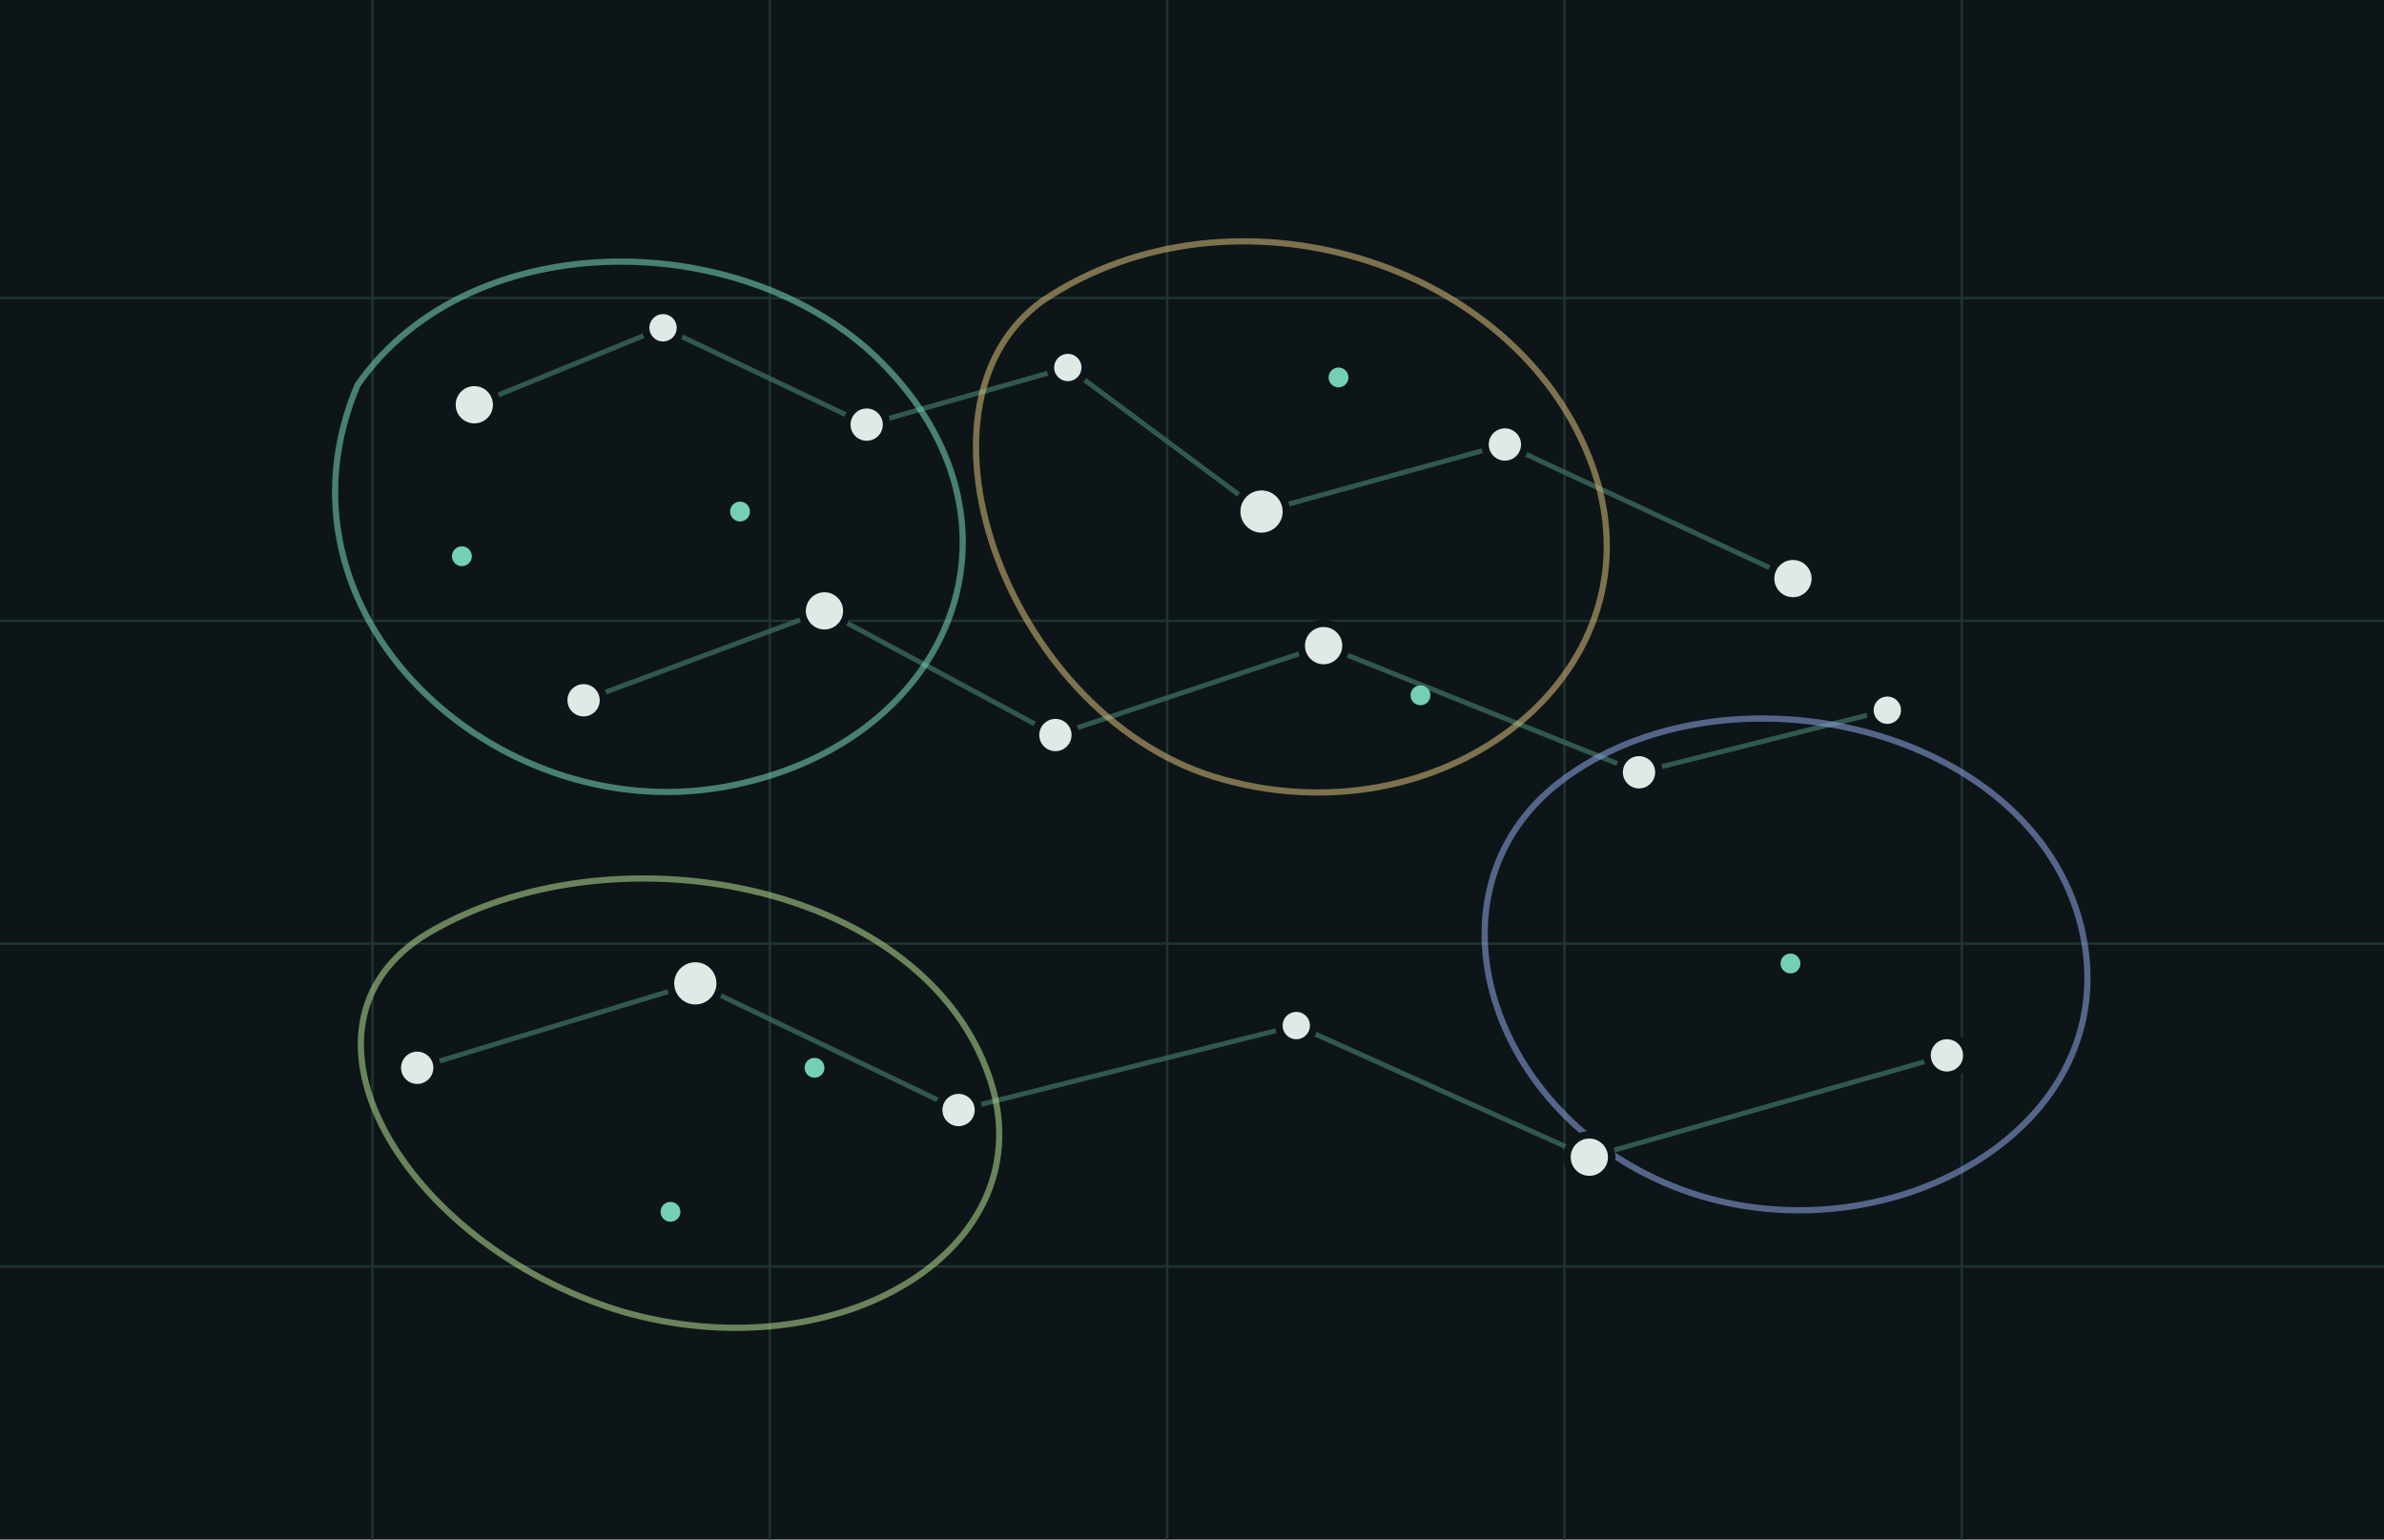
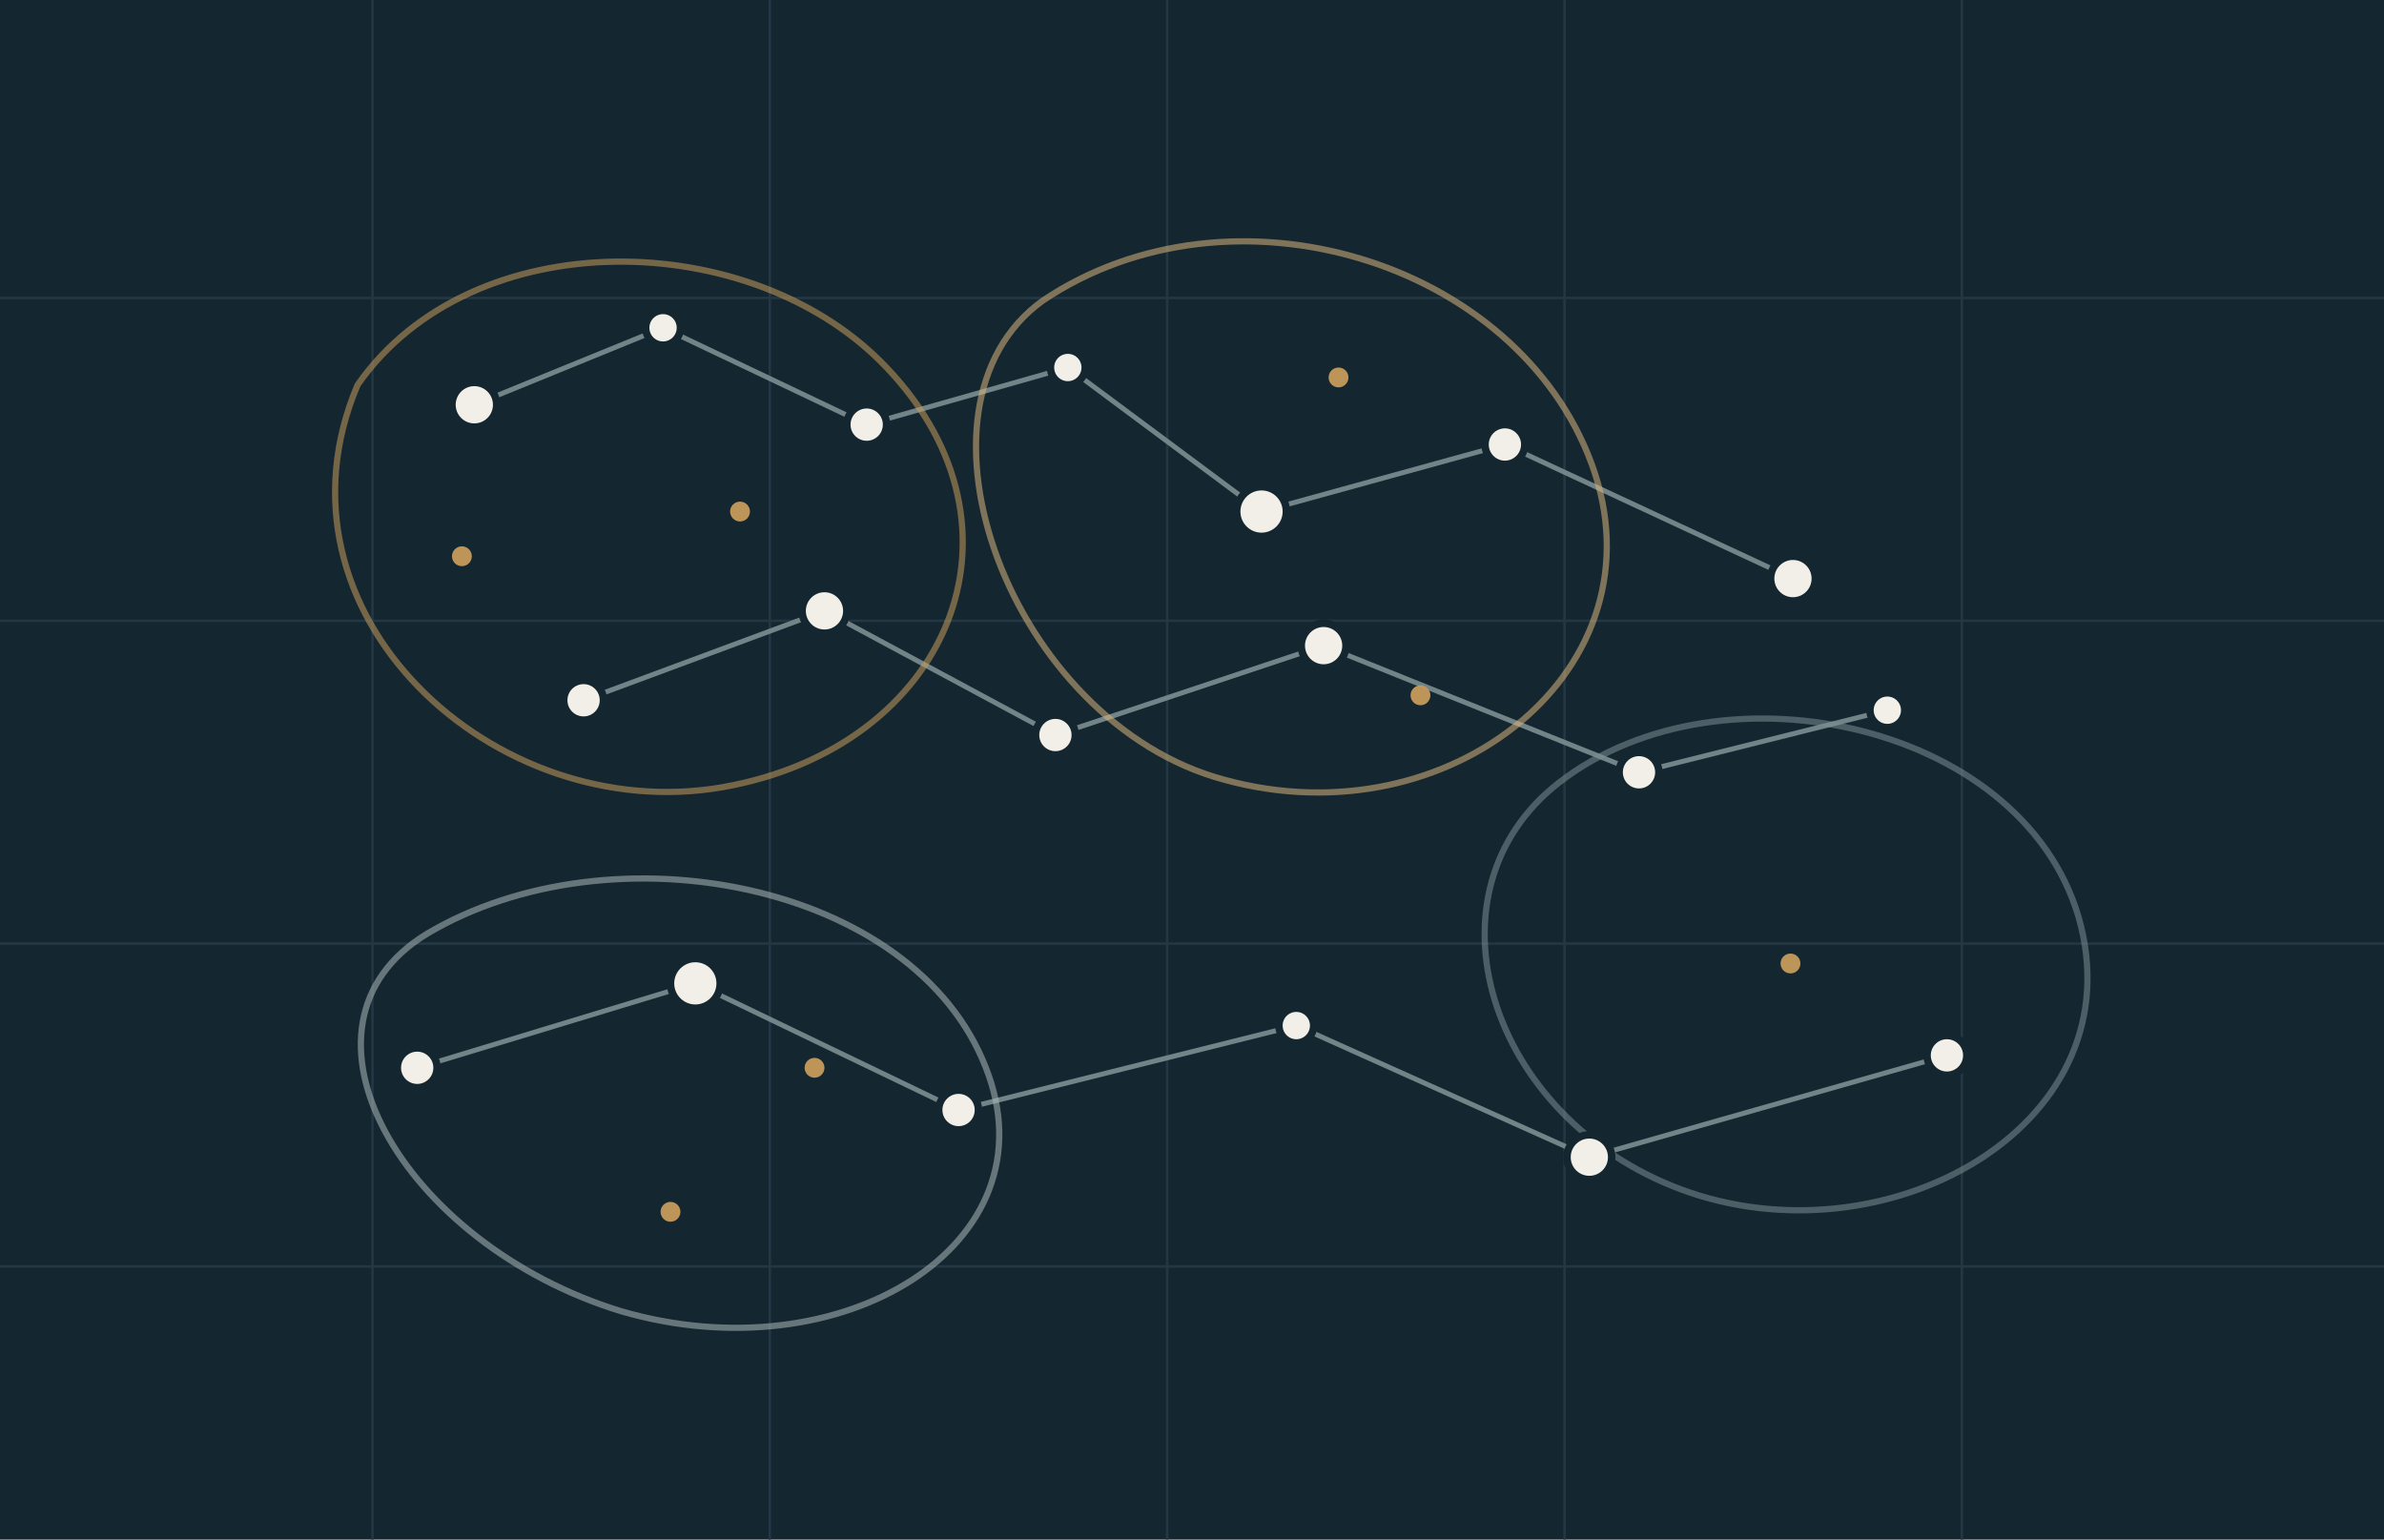
<svg xmlns="http://www.w3.org/2000/svg" width="960" height="620" viewBox="0 0 960 620" role="img" aria-labelledby="title desc">
-   <rect width="960" height="620" fill="#0d1518" />
-   <g fill="none" stroke="#1f332f" stroke-width="1">
+   <rect width="960" height="620" fill="#142630" />
+   <g fill="none" stroke="#243744" stroke-width="1">
    <path d="M0 120H960M0 250H960M0 380H960M0 510H960M150 0V620M310 0V620M470 0V620M630 0V620M790 0V620" />
  </g>
  <g opacity="0.9">
-     <path d="M191 163L267 132L349 171L430 148L508 206L606 179L722 233" stroke="#355f57" stroke-width="2" fill="none" />
-     <path d="M235 282L332 246L425 296L533 260L660 311L760 286" stroke="#355f57" stroke-width="2" fill="none" />
-     <path d="M168 430L280 396L386 447L522 413L640 466L784 425" stroke="#355f57" stroke-width="2" fill="none" />
+     <path d="M191 163L267 132L349 171L430 148L508 206L606 179L722 233" stroke="#7C8E91" stroke-width="2" fill="none" />
+     <path d="M235 282L332 246L425 296L533 260L660 311L760 286" stroke="#7C8E91" stroke-width="2" fill="none" />
+     <path d="M168 430L280 396L386 447L522 413L640 466L784 425" stroke="#7C8E91" stroke-width="2" fill="none" />
  </g>
  <g opacity="0.55" fill="none" stroke-width="2.5">
-     <path d="M144 155C190 89 303 91 357 148C419 213 382 301 291 317C199 333 105 247 144 155Z" stroke="#79d9bd" />
-     <path d="M420 121C496 70 611 105 641 187C671 269 584 339 493 314C407 291 360 164 420 121Z" stroke="#d9bf79" />
-     <path d="M628 315C694 264 818 292 838 373C858 455 758 509 677 479C599 450 571 359 628 315Z" stroke="#90a8e8" />
-     <path d="M172 376C246 332 368 355 397 430C425 501 339 554 250 528C162 501 111 413 172 376Z" stroke="#b6df91" />
+     <path d="M144 155C190 89 303 91 357 148C419 213 382 301 291 317C199 333 105 247 144 155Z" stroke="#C69A5B" />
+     <path d="M420 121C496 70 611 105 641 187C671 269 584 339 493 314C407 291 360 164 420 121Z" stroke="#D7B47A" />
+     <path d="M628 315C694 264 818 292 838 373C858 455 758 509 677 479C599 450 571 359 628 315Z" stroke="#7C8E91" />
+     <path d="M172 376C246 332 368 355 397 430C425 501 339 554 250 528C162 501 111 413 172 376Z" stroke="#AAB8B8" />
  </g>
-   <g fill="#dfeae6" stroke="#0d1518" stroke-width="3">
+   <g fill="#F2EFE8" stroke="#142630" stroke-width="3">
    <circle cx="191" cy="163" r="9" />
    <circle cx="267" cy="132" r="7" />
    <circle cx="349" cy="171" r="8" />
    <circle cx="430" cy="148" r="7" />
    <circle cx="508" cy="206" r="10" />
    <circle cx="606" cy="179" r="8" />
    <circle cx="722" cy="233" r="9" />
    <circle cx="235" cy="282" r="8" />
    <circle cx="332" cy="246" r="9" />
    <circle cx="425" cy="296" r="8" />
    <circle cx="533" cy="260" r="9" />
    <circle cx="660" cy="311" r="8" />
    <circle cx="760" cy="286" r="7" />
    <circle cx="168" cy="430" r="8" />
    <circle cx="280" cy="396" r="10" />
    <circle cx="386" cy="447" r="8" />
    <circle cx="522" cy="413" r="7" />
    <circle cx="640" cy="466" r="9" />
    <circle cx="784" cy="425" r="8" />
  </g>
-   <g fill="#79d9bd" opacity="0.95">
+   <g fill="#C69A5B" opacity="0.95">
    <circle cx="186" cy="224" r="4" />
    <circle cx="298" cy="206" r="4" />
    <circle cx="539" cy="152" r="4" />
    <circle cx="572" cy="280" r="4" />
    <circle cx="721" cy="388" r="4" />
    <circle cx="270" cy="488" r="4" />
    <circle cx="328" cy="430" r="4" />
  </g>
</svg>
